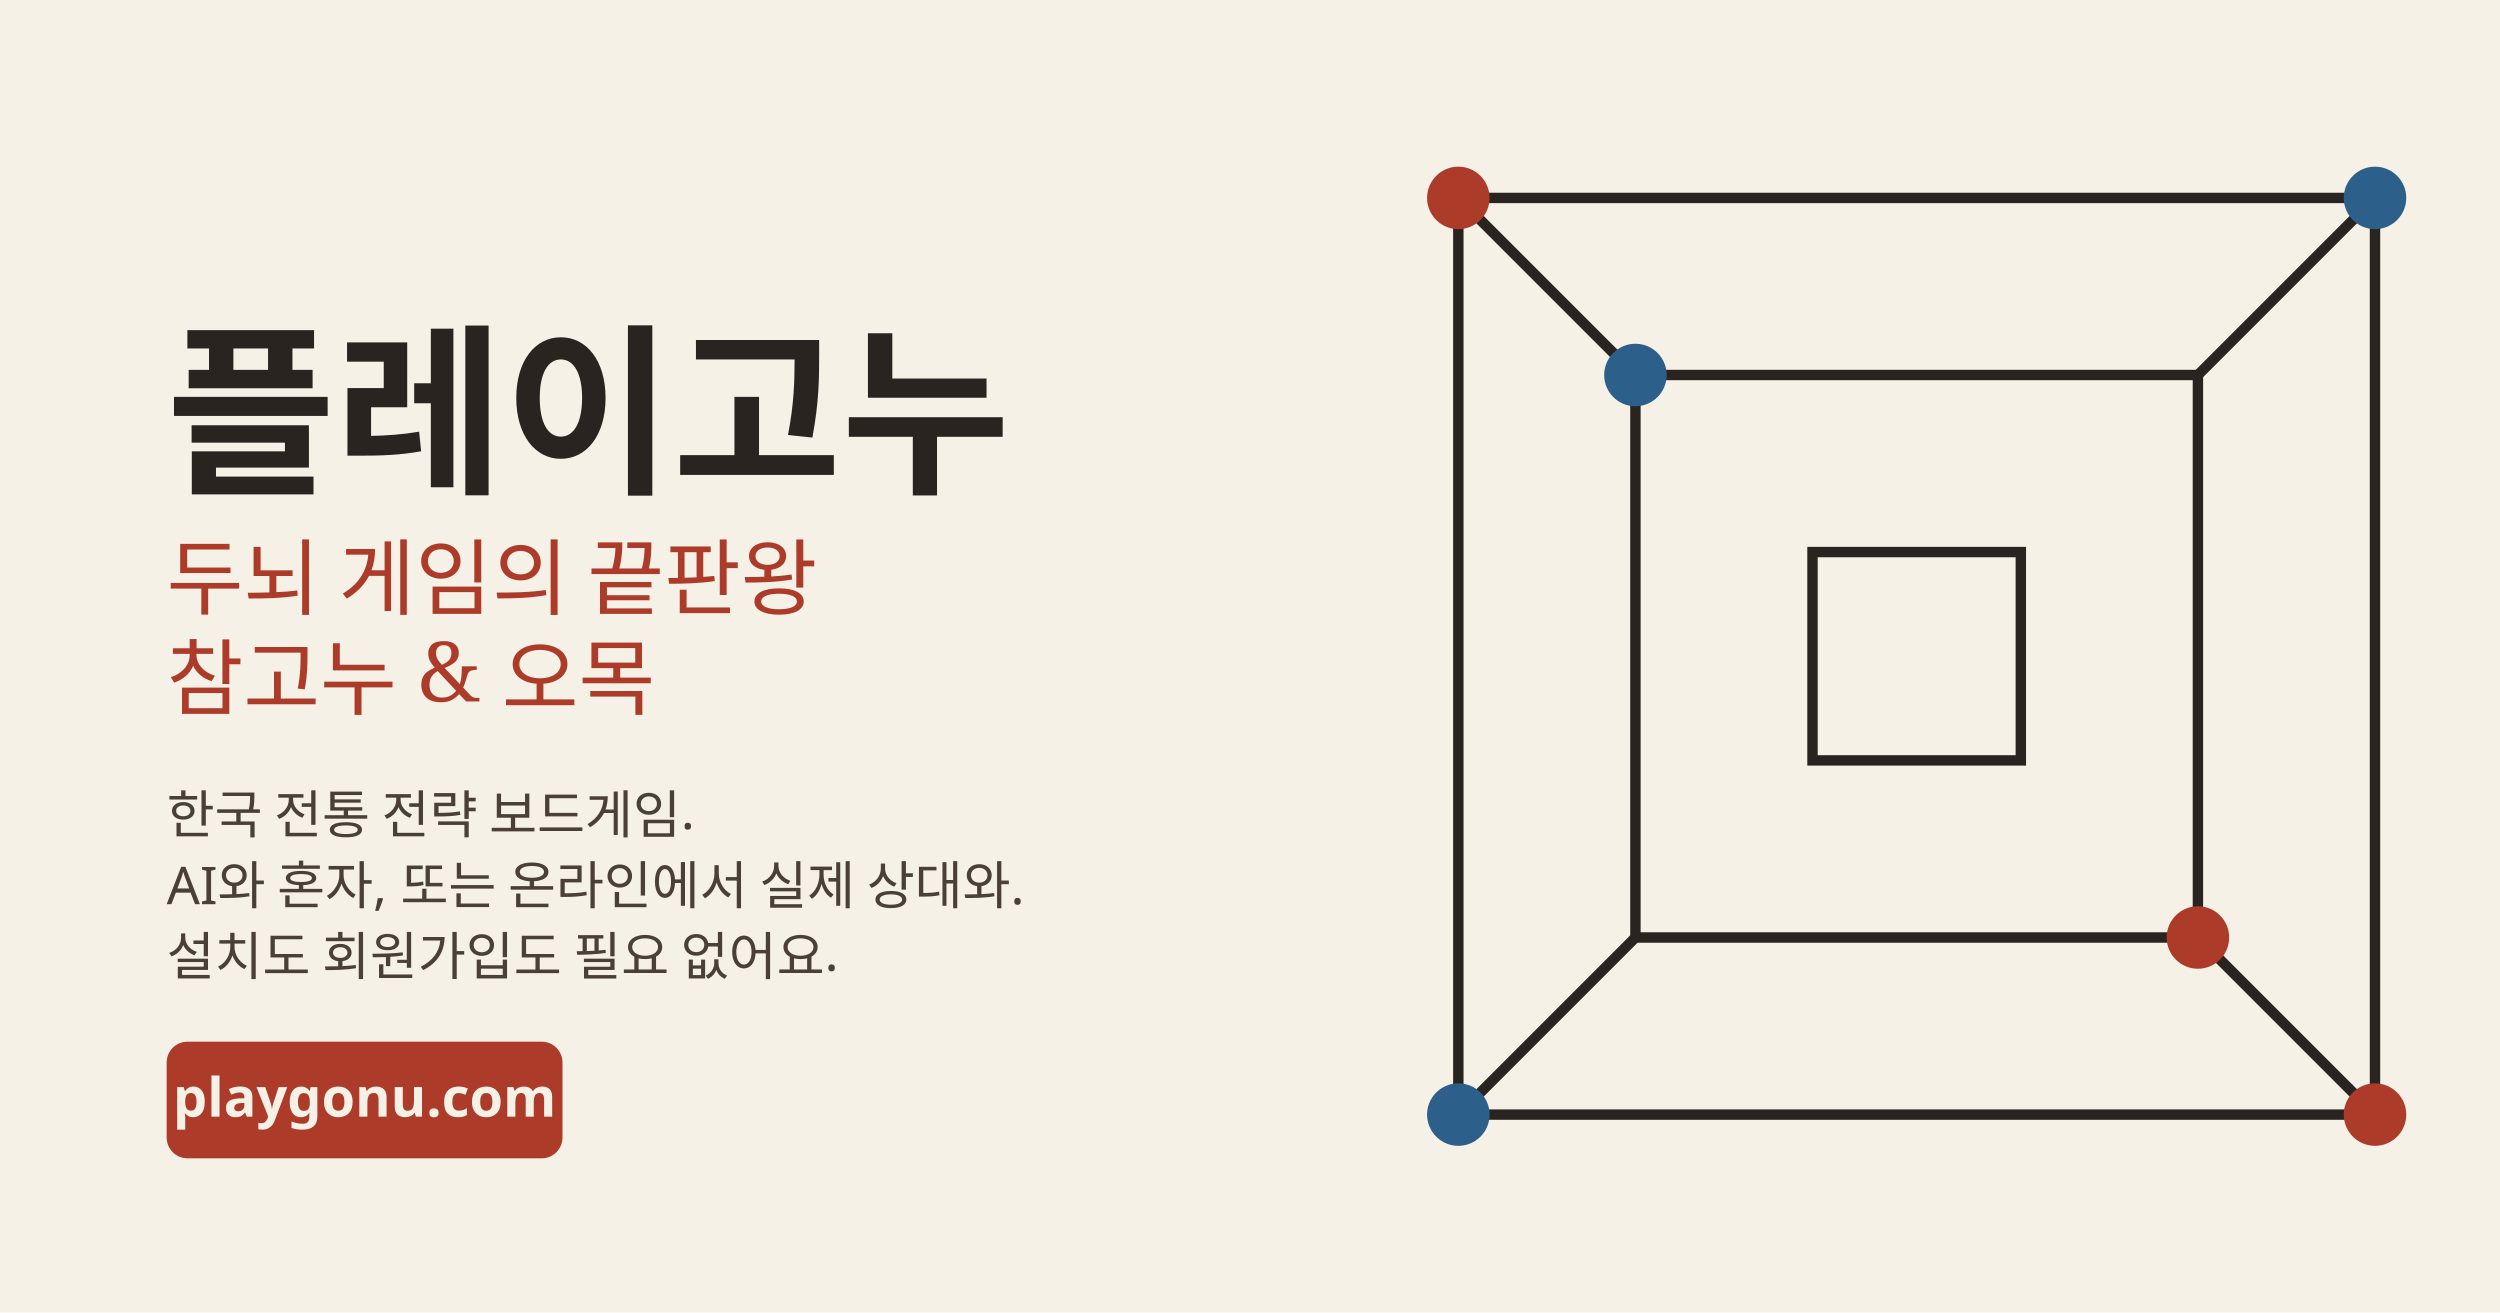
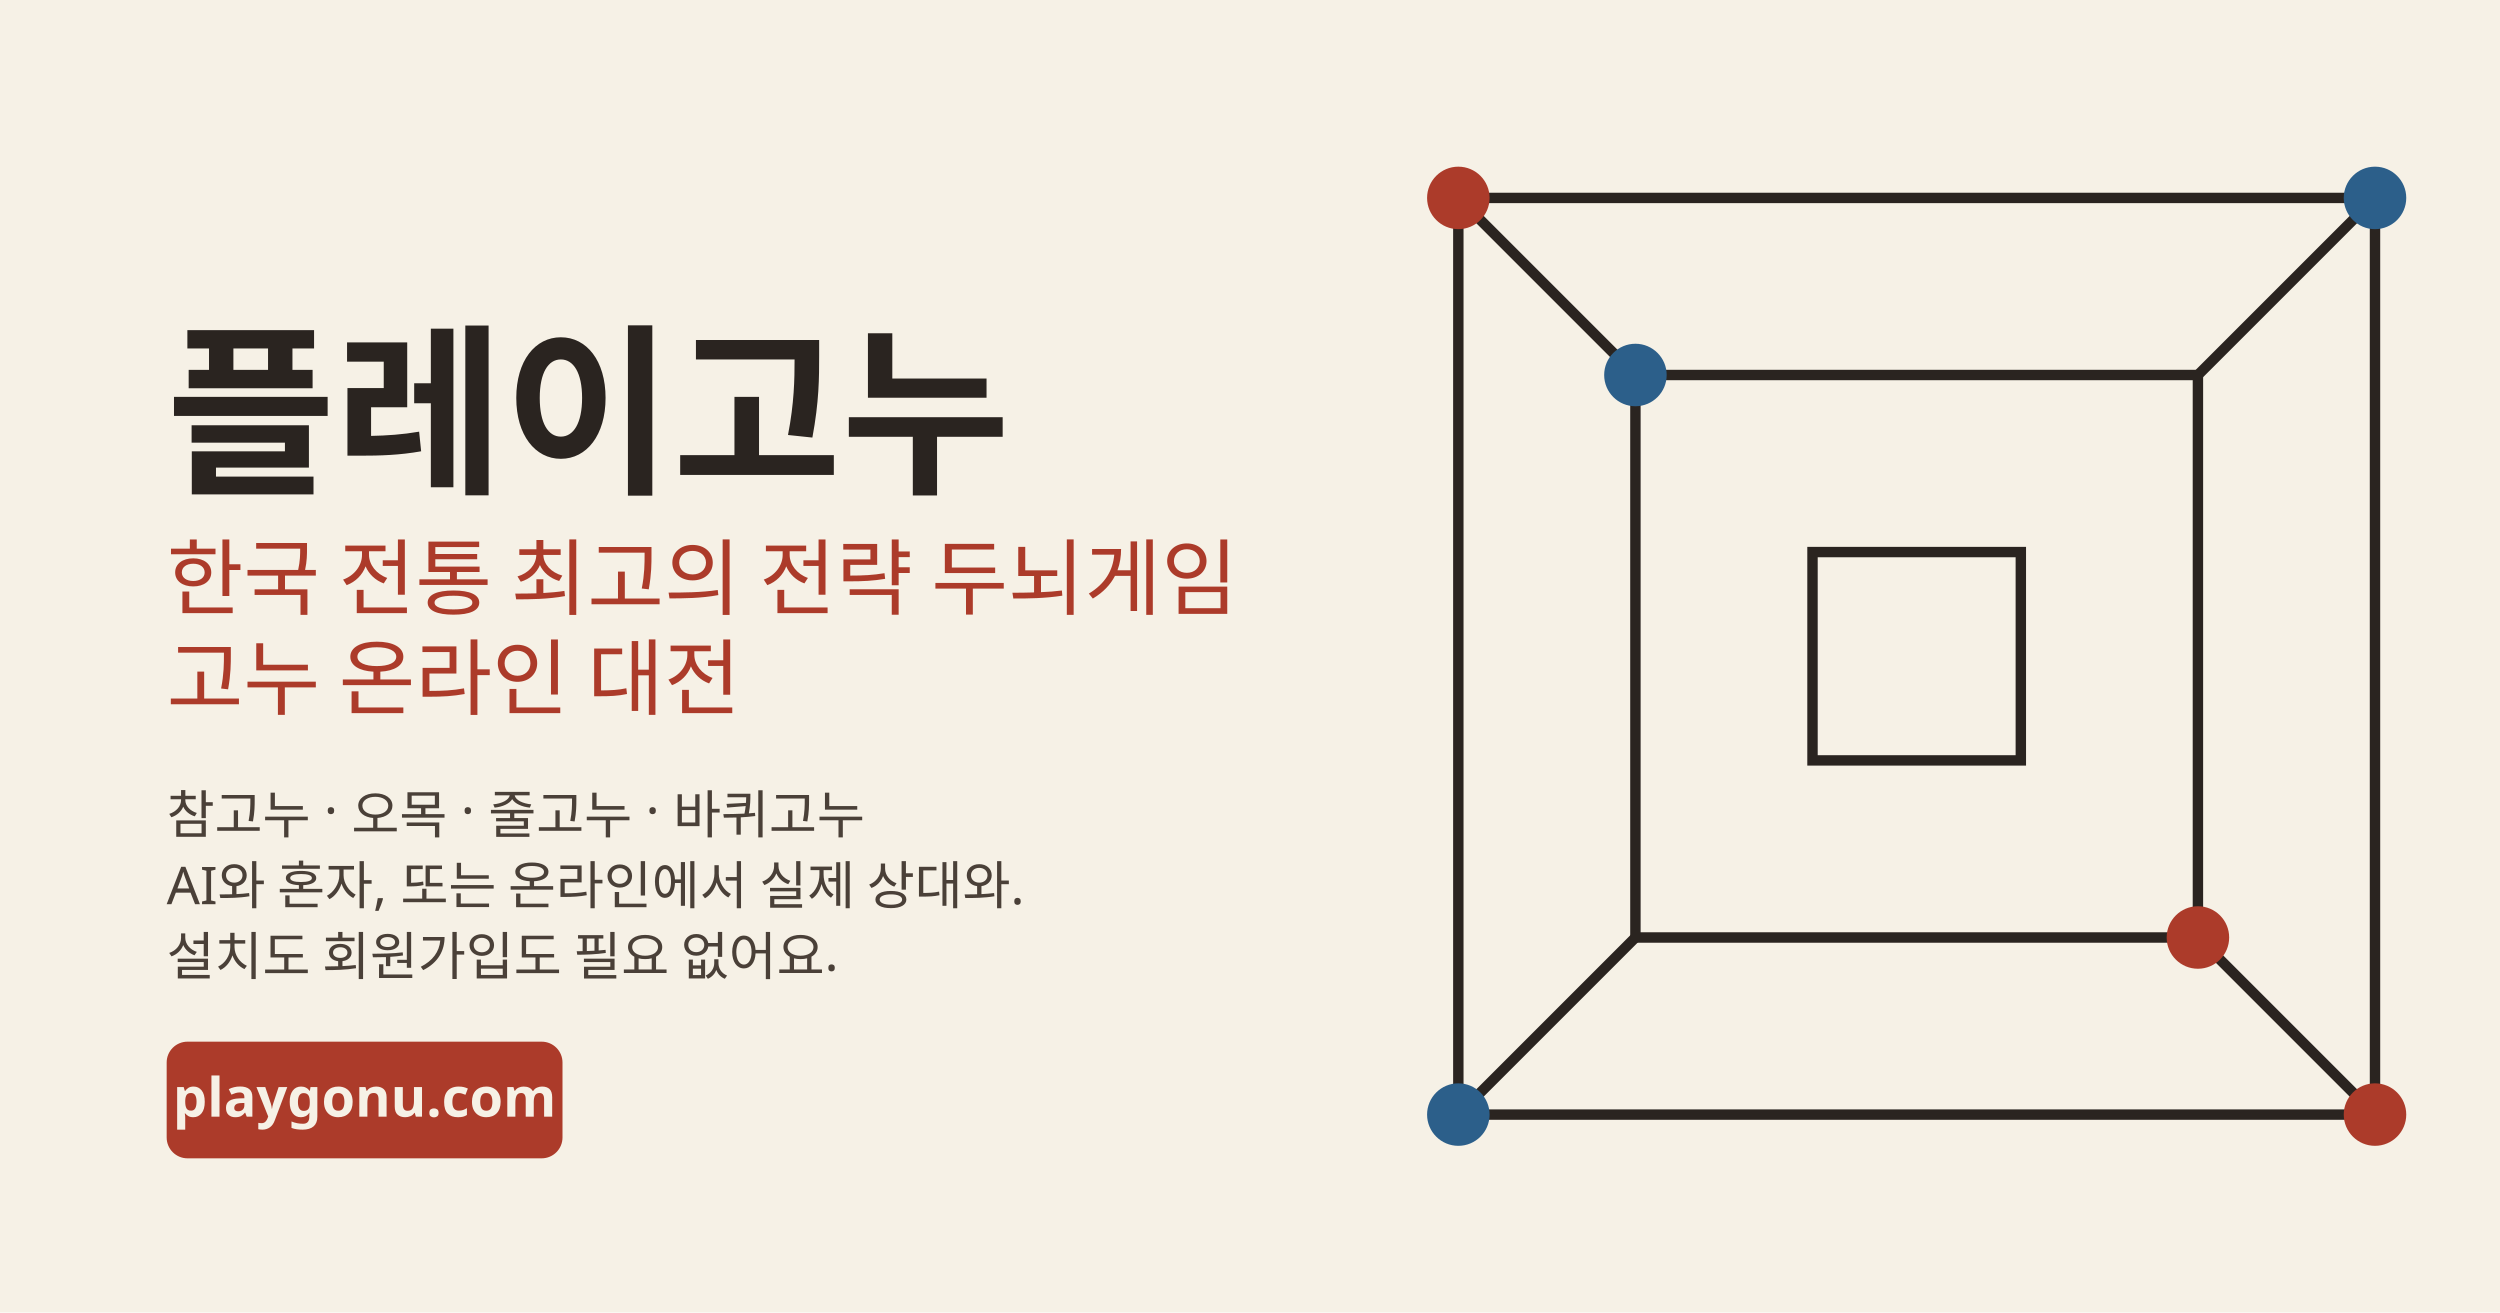
<svg xmlns="http://www.w3.org/2000/svg" viewBox="0 0 1200 630" width="1200" height="630">
  <rect width="1200" height="630" fill="#F6F1E6" />
  <g transform="translate(700,95)" fill="none" stroke="#2A2420" stroke-width="5" stroke-linecap="round">
    <rect x="0" y="0" width="440" height="440" />
    <rect x="85" y="85" width="270" height="270" />
    <rect x="170" y="170" width="100" height="100" />
    <line x1="0" y1="0" x2="85" y2="85" />
    <line x1="440" y1="0" x2="355" y2="85" />
    <line x1="0" y1="440" x2="85" y2="355" />
    <line x1="440" y1="440" x2="355" y2="355" />
  </g>
  <circle cx="700" cy="95" r="15" fill="#AC3B2A" />
  <circle cx="1140" cy="95" r="15" fill="#2C5F8A" />
  <circle cx="700" cy="535" r="15" fill="#2C5F8A" />
  <circle cx="1140" cy="535" r="15" fill="#AC3B2A" />
  <circle cx="785" cy="180" r="15" fill="#2C5F8A" />
  <circle cx="1055" cy="450" r="15" fill="#AC3B2A" />
  <text x="80" y="230" font-family="'Noto Serif KR', serif" font-size="88" font-weight="700" fill="#2A2420">플레이고누</text>
-   <text x="80" y="292" font-family="'Noto Serif KR', serif" font-size="40" fill="#AC3B2A">두뇌 게임의 끝판왕</text>
-   <text x="80" y="340" font-family="'Noto Serif KR', serif" font-size="40" fill="#AC3B2A">참고누 &amp; 오목</text>
-   <text x="80" y="400" font-family="'Noto Sans KR', sans-serif" font-size="25" fill="#4A4038">한국 전통 전략 보드게임.</text>
+   <text x="80" y="292" font-family="'Noto Serif KR', serif" font-size="40" fill="#AC3B2A">한국 전통 최고의 전략 두뇌게임</text>
+   <text x="80" y="340" font-family="'Noto Serif KR', serif" font-size="40" fill="#AC3B2A">고누 온라인 대전</text>
+   <text x="80" y="400" font-family="'Noto Sans KR', sans-serif" font-size="25" fill="#4A4038">참고누 · 오목 · 줄고누 · 바퀴고누</text>
  <text x="80" y="434" font-family="'Noto Sans KR', sans-serif" font-size="25" fill="#4A4038">AI와 혼자, 또는 온라인에서 실제 상대와.</text>
  <text x="80" y="468" font-family="'Noto Sans KR', sans-serif" font-size="25" fill="#4A4038">설치도 회원가입도 필요 없어요.</text>
  <rect x="80" y="500" width="190" height="56" rx="10" fill="#AC3B2A" />
  <text x="175" y="536" font-family="'Noto Sans KR', sans-serif" font-size="26" font-weight="700" fill="#F6F1E6" text-anchor="middle">playgonu.com</text>
</svg>
